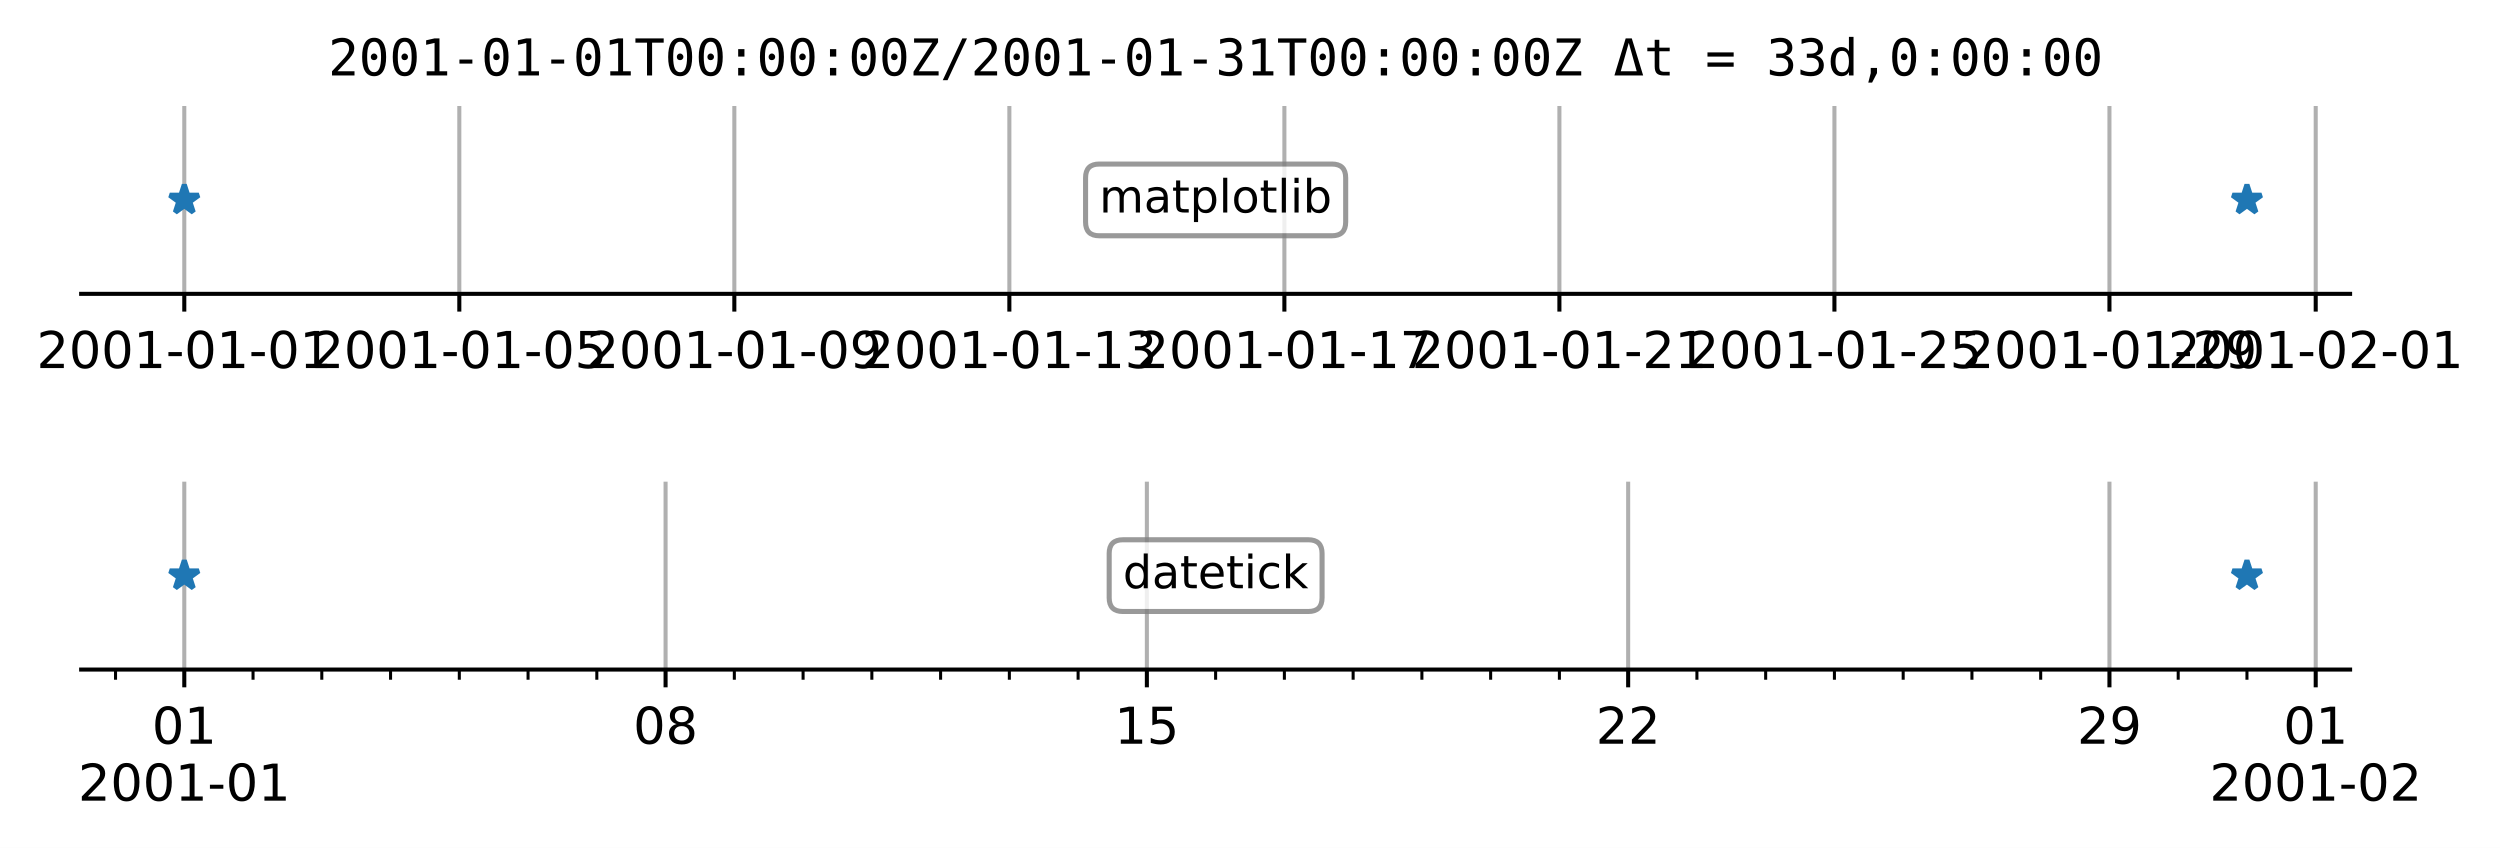
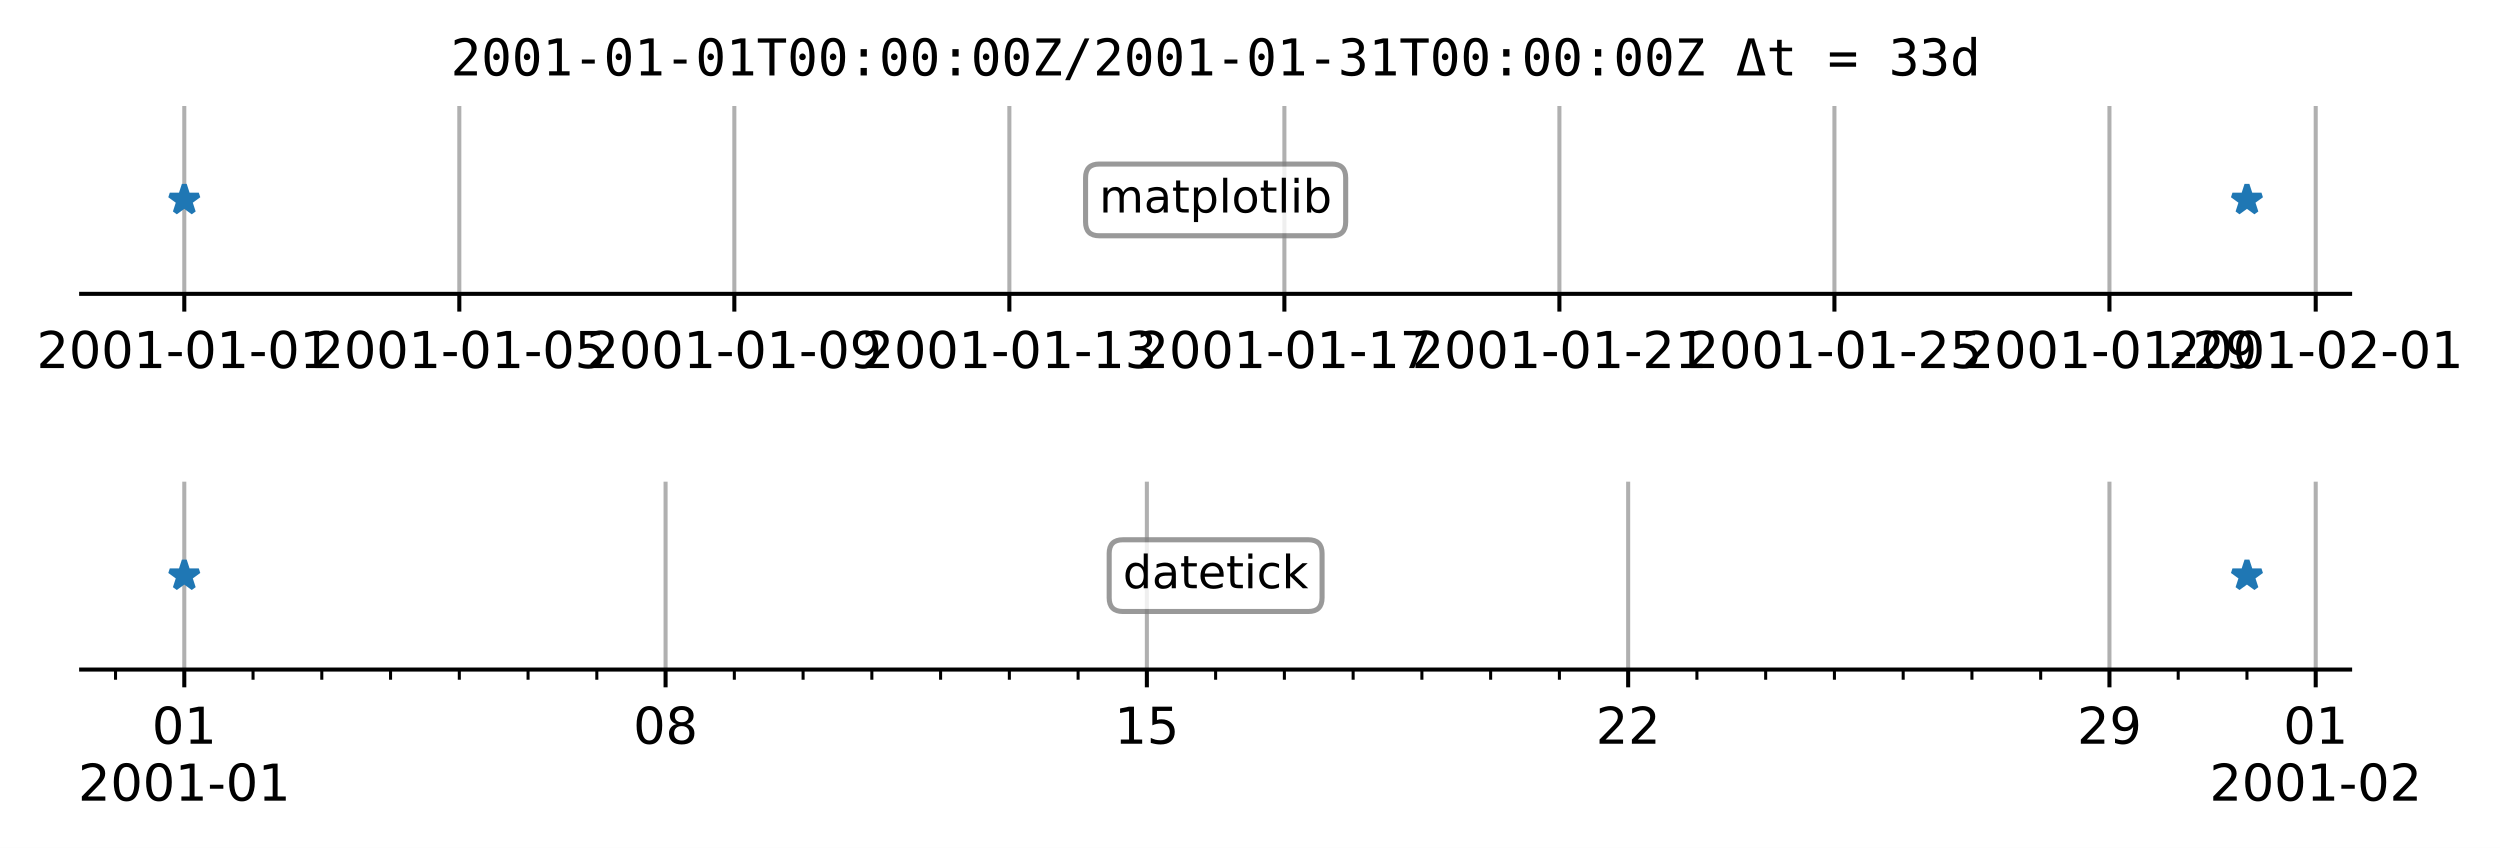
<svg xmlns="http://www.w3.org/2000/svg" xmlns:xlink="http://www.w3.org/1999/xlink" width="491.861pt" height="166.808pt" viewBox="0 0 491.861 166.808" version="1.1">
  <defs>
    <style type="text/css">*{stroke-linejoin: round; stroke-linecap: butt}</style>
  </defs>
  <g id="figure_1">
    <g id="patch_1">
      <path d="M 0 166.808  L 491.861 166.808  L 491.861 0  L 0 0  z " style="fill: #ffffff" />
    </g>
    <g id="axes_1">
      <g id="patch_2">
        <path d="M 15.967 57.812  L 462.367 57.812  L 462.367 20.852  L 15.967 20.852  z " style="fill: #ffffff" />
      </g>
      <g id="matplotlib.axis_1">
        <g id="xtick_1">
          <g id="line2d_1">
            <path d="M 36.258 57.812  L 36.258 20.852  " clip-path="url(#pfcc3a3c12f)" style="fill: none; stroke: #b0b0b0; stroke-width: 0.8; stroke-linecap: square" />
          </g>
          <g id="line2d_2">
            <defs>
              <path id="m1e6c41ab66" d="M 0 0  L 0 3.5  " style="stroke: #000000; stroke-width: 0.8" />
            </defs>
            <g>
              <use xlink:href="#m1e6c41ab66" x="36.258" y="57.812" style="stroke: #000000; stroke-width: 0.8" />
            </g>
          </g>
          <g id="text_1">
            <text style="font-size: 10px; font-family: 'DejaVu Sans', 'Bitstream Vera Sans', 'Computer Modern Sans Serif', 'Lucida Grande', 'Verdana', 'Geneva', 'Lucid', 'Arial', 'Helvetica', 'Avant Garde', sans-serif; text-anchor: middle" x="36.258" y="72.41" transform="rotate(-0 36.25781 72.41)">2001-01-01</text>
          </g>
        </g>
        <g id="xtick_2">
          <g id="line2d_3">
            <path d="M 90.367 57.812  L 90.367 20.852  " clip-path="url(#pfcc3a3c12f)" style="fill: none; stroke: #b0b0b0; stroke-width: 0.8; stroke-linecap: square" />
          </g>
          <g id="line2d_4">
            <g>
              <use xlink:href="#m1e6c41ab66" x="90.367" y="57.812" style="stroke: #000000; stroke-width: 0.8" />
            </g>
          </g>
          <g id="text_2">
            <text style="font-size: 10px; font-family: 'DejaVu Sans', 'Bitstream Vera Sans', 'Computer Modern Sans Serif', 'Lucida Grande', 'Verdana', 'Geneva', 'Lucid', 'Arial', 'Helvetica', 'Avant Garde', sans-serif; text-anchor: middle" x="90.367" y="72.41" transform="rotate(-0 90.3669 72.41)">2001-01-05</text>
          </g>
        </g>
        <g id="xtick_3">
          <g id="line2d_5">
            <path d="M 144.476 57.812  L 144.476 20.852  " clip-path="url(#pfcc3a3c12f)" style="fill: none; stroke: #b0b0b0; stroke-width: 0.8; stroke-linecap: square" />
          </g>
          <g id="line2d_6">
            <g>
              <use xlink:href="#m1e6c41ab66" x="144.476" y="57.812" style="stroke: #000000; stroke-width: 0.8" />
            </g>
          </g>
          <g id="text_3">
            <text style="font-size: 10px; font-family: 'DejaVu Sans', 'Bitstream Vera Sans', 'Computer Modern Sans Serif', 'Lucida Grande', 'Verdana', 'Geneva', 'Lucid', 'Arial', 'Helvetica', 'Avant Garde', sans-serif; text-anchor: middle" x="144.476" y="72.41" transform="rotate(-0 144.476 72.41)">2001-01-09</text>
          </g>
        </g>
        <g id="xtick_4">
          <g id="line2d_7">
            <path d="M 198.585 57.812  L 198.585 20.852  " clip-path="url(#pfcc3a3c12f)" style="fill: none; stroke: #b0b0b0; stroke-width: 0.8; stroke-linecap: square" />
          </g>
          <g id="line2d_8">
            <g>
              <use xlink:href="#m1e6c41ab66" x="198.585" y="57.812" style="stroke: #000000; stroke-width: 0.8" />
            </g>
          </g>
          <g id="text_4">
            <text style="font-size: 10px; font-family: 'DejaVu Sans', 'Bitstream Vera Sans', 'Computer Modern Sans Serif', 'Lucida Grande', 'Verdana', 'Geneva', 'Lucid', 'Arial', 'Helvetica', 'Avant Garde', sans-serif; text-anchor: middle" x="198.585" y="72.41" transform="rotate(-0 198.5851 72.41)">2001-01-13</text>
          </g>
        </g>
        <g id="xtick_5">
          <g id="line2d_9">
            <path d="M 252.694 57.812  L 252.694 20.852  " clip-path="url(#pfcc3a3c12f)" style="fill: none; stroke: #b0b0b0; stroke-width: 0.8; stroke-linecap: square" />
          </g>
          <g id="line2d_10">
            <g>
              <use xlink:href="#m1e6c41ab66" x="252.694" y="57.812" style="stroke: #000000; stroke-width: 0.8" />
            </g>
          </g>
          <g id="text_5">
            <text style="font-size: 10px; font-family: 'DejaVu Sans', 'Bitstream Vera Sans', 'Computer Modern Sans Serif', 'Lucida Grande', 'Verdana', 'Geneva', 'Lucid', 'Arial', 'Helvetica', 'Avant Garde', sans-serif; text-anchor: middle" x="252.694" y="72.41" transform="rotate(-0 252.6942 72.41)">2001-01-17</text>
          </g>
        </g>
        <g id="xtick_6">
          <g id="line2d_11">
            <path d="M 306.803 57.812  L 306.803 20.852  " clip-path="url(#pfcc3a3c12f)" style="fill: none; stroke: #b0b0b0; stroke-width: 0.8; stroke-linecap: square" />
          </g>
          <g id="line2d_12">
            <g>
              <use xlink:href="#m1e6c41ab66" x="306.803" y="57.812" style="stroke: #000000; stroke-width: 0.8" />
            </g>
          </g>
          <g id="text_6">
            <text style="font-size: 10px; font-family: 'DejaVu Sans', 'Bitstream Vera Sans', 'Computer Modern Sans Serif', 'Lucida Grande', 'Verdana', 'Geneva', 'Lucid', 'Arial', 'Helvetica', 'Avant Garde', sans-serif; text-anchor: middle" x="306.803" y="72.41" transform="rotate(-0 306.8033 72.41)">2001-01-21</text>
          </g>
        </g>
        <g id="xtick_7">
          <g id="line2d_13">
            <path d="M 360.912 57.812  L 360.912 20.852  " clip-path="url(#pfcc3a3c12f)" style="fill: none; stroke: #b0b0b0; stroke-width: 0.8; stroke-linecap: square" />
          </g>
          <g id="line2d_14">
            <g>
              <use xlink:href="#m1e6c41ab66" x="360.912" y="57.812" style="stroke: #000000; stroke-width: 0.8" />
            </g>
          </g>
          <g id="text_7">
            <text style="font-size: 10px; font-family: 'DejaVu Sans', 'Bitstream Vera Sans', 'Computer Modern Sans Serif', 'Lucida Grande', 'Verdana', 'Geneva', 'Lucid', 'Arial', 'Helvetica', 'Avant Garde', sans-serif; text-anchor: middle" x="360.912" y="72.41" transform="rotate(-0 360.9124 72.41)">2001-01-25</text>
          </g>
        </g>
        <g id="xtick_8">
          <g id="line2d_15">
            <path d="M 415.021 57.812  L 415.021 20.852  " clip-path="url(#pfcc3a3c12f)" style="fill: none; stroke: #b0b0b0; stroke-width: 0.8; stroke-linecap: square" />
          </g>
          <g id="line2d_16">
            <g>
              <use xlink:href="#m1e6c41ab66" x="415.021" y="57.812" style="stroke: #000000; stroke-width: 0.8" />
            </g>
          </g>
          <g id="text_8">
            <text style="font-size: 10px; font-family: 'DejaVu Sans', 'Bitstream Vera Sans', 'Computer Modern Sans Serif', 'Lucida Grande', 'Verdana', 'Geneva', 'Lucid', 'Arial', 'Helvetica', 'Avant Garde', sans-serif; text-anchor: middle" x="415.021" y="72.41" transform="rotate(-0 415.0214 72.41)">2001-01-29</text>
          </g>
        </g>
        <g id="xtick_9">
          <g id="line2d_17">
            <path d="M 455.603 57.812  L 455.603 20.852  " clip-path="url(#pfcc3a3c12f)" style="fill: none; stroke: #b0b0b0; stroke-width: 0.8; stroke-linecap: square" />
          </g>
          <g id="line2d_18">
            <g>
              <use xlink:href="#m1e6c41ab66" x="455.603" y="57.812" style="stroke: #000000; stroke-width: 0.8" />
            </g>
          </g>
          <g id="text_9">
            <text style="font-size: 10px; font-family: 'DejaVu Sans', 'Bitstream Vera Sans', 'Computer Modern Sans Serif', 'Lucida Grande', 'Verdana', 'Geneva', 'Lucid', 'Arial', 'Helvetica', 'Avant Garde', sans-serif; text-anchor: middle" x="455.603" y="72.41" transform="rotate(-0 455.6033 72.41)">2001-02-01</text>
          </g>
        </g>
      </g>
      <g id="line2d_19">
        <defs>
          <path id="maf42e94cd1" d="M 0 -3  L -0.674 -0.927  L -2.853 -0.927  L -1.09 0.354  L -1.763 2.427  L -0 1.146  L 1.763 2.427  L 1.09 0.354  L 2.853 -0.927  L 0.674 -0.927  z " style="stroke: #1f77b4; stroke-linejoin: bevel" />
        </defs>
        <g clip-path="url(#pfcc3a3c12f)">
          <use xlink:href="#maf42e94cd1" x="36.258" y="39.332" style="fill: #1f77b4; stroke: #1f77b4; stroke-linejoin: bevel" />
          <use xlink:href="#maf42e94cd1" x="442.076" y="39.332" style="fill: #1f77b4; stroke: #1f77b4; stroke-linejoin: bevel" />
        </g>
      </g>
      <g id="patch_3">
        <path d="M 15.967 57.812  L 462.367 57.812  " style="fill: none; stroke: #000000; stroke-width: 0.8; stroke-linejoin: miter; stroke-linecap: square" />
      </g>
      <g id="text_10">
        <g id="patch_4">
          <path d="M 216.28 46.387  L 262.054 46.387  Q 264.754 46.387 264.754 43.687  L 264.754 34.976  Q 264.754 32.276 262.054 32.276  L 216.28 32.276  Q 213.58 32.276 213.58 34.976  L 213.58 43.687  Q 213.58 46.387 216.28 46.387  z " style="fill: #ffffff; opacity: 0.8; stroke: #808080; stroke-linejoin: miter" />
        </g>
        <text style="font-size: 9px; font-family: 'DejaVu Sans', 'Bitstream Vera Sans', 'Computer Modern Sans Serif', 'Lucida Grande', 'Verdana', 'Geneva', 'Lucid', 'Arial', 'Helvetica', 'Avant Garde', sans-serif; text-anchor: middle" x="239.167" y="41.815" transform="rotate(-0 239.1669 41.815)">matplotlib</text>
      </g>
      <g id="text_11">
-         <text style="font-size: 10px; font-family: 'DejaVu Sans Mono', 'Bitstream Vera Sans Mono', 'Computer Modern Typewriter', 'Andale Mono', 'Nimbus Mono L', 'Courier New', 'Courier', 'Fixed', 'Terminal', monospace; text-anchor: middle" x="239.167" y="14.852" transform="rotate(-0 239.1669 14.85156)">2001-01-01T00:00:00Z/2001-01-31T00:00:00Z Δt = 33d,0:00:00</text>
+         <text style="font-size: 10px; font-family: 'DejaVu Sans Mono', 'Bitstream Vera Sans Mono', 'Computer Modern Typewriter', 'Andale Mono', 'Nimbus Mono L', 'Courier New', 'Courier', 'Fixed', 'Terminal', monospace; text-anchor: middle" x="239.167" y="14.852" transform="rotate(-0 239.1669 14.85156)">2001-01-01T00:00:00Z/2001-01-31T00:00:00Z Δt = 33d</text>
      </g>
    </g>
    <g id="axes_2">
      <g id="patch_5">
        <path d="M 15.967 131.732  L 462.367 131.732  L 462.367 94.772  L 15.967 94.772  z " style="fill: #ffffff" />
      </g>
      <g id="matplotlib.axis_2">
        <g id="xtick_10">
          <g id="line2d_20">
            <path d="M 36.258 131.732  L 36.258 94.772  " clip-path="url(#p2146f1d011)" style="fill: none; stroke: #b0b0b0; stroke-width: 0.8; stroke-linecap: square" />
          </g>
          <g id="line2d_21">
            <g>
              <use xlink:href="#m1e6c41ab66" x="36.258" y="131.732" style="stroke: #000000; stroke-width: 0.8" />
            </g>
          </g>
          <g id="text_12">
            <text style="font-size: 10px; font-family: 'DejaVu Sans', 'Bitstream Vera Sans', 'Computer Modern Sans Serif', 'Lucida Grande', 'Verdana', 'Geneva', 'Lucid', 'Arial', 'Helvetica', 'Avant Garde', sans-serif" transform="translate(29.89531 146.33)">01</text>
            <text style="font-size: 10px; font-family: 'DejaVu Sans', 'Bitstream Vera Sans', 'Computer Modern Sans Serif', 'Lucida Grande', 'Verdana', 'Geneva', 'Lucid', 'Arial', 'Helvetica', 'Avant Garde', sans-serif" transform="translate(15.36641 157.5278)">2001-01</text>
          </g>
        </g>
        <g id="xtick_11">
          <g id="line2d_22">
            <path d="M 130.949 131.732  L 130.949 94.772  " clip-path="url(#p2146f1d011)" style="fill: none; stroke: #b0b0b0; stroke-width: 0.8; stroke-linecap: square" />
          </g>
          <g id="line2d_23">
            <g>
              <use xlink:href="#m1e6c41ab66" x="130.949" y="131.732" style="stroke: #000000; stroke-width: 0.8" />
            </g>
          </g>
          <g id="text_13">
            <text style="font-size: 10px; font-family: 'DejaVu Sans', 'Bitstream Vera Sans', 'Computer Modern Sans Serif', 'Lucida Grande', 'Verdana', 'Geneva', 'Lucid', 'Arial', 'Helvetica', 'Avant Garde', sans-serif; text-anchor: middle" x="130.949" y="146.33" transform="rotate(-0 130.9487 146.33)">08</text>
          </g>
        </g>
        <g id="xtick_12">
          <g id="line2d_24">
            <path d="M 225.64 131.732  L 225.64 94.772  " clip-path="url(#p2146f1d011)" style="fill: none; stroke: #b0b0b0; stroke-width: 0.8; stroke-linecap: square" />
          </g>
          <g id="line2d_25">
            <g>
              <use xlink:href="#m1e6c41ab66" x="225.64" y="131.732" style="stroke: #000000; stroke-width: 0.8" />
            </g>
          </g>
          <g id="text_14">
            <text style="font-size: 10px; font-family: 'DejaVu Sans', 'Bitstream Vera Sans', 'Computer Modern Sans Serif', 'Lucida Grande', 'Verdana', 'Geneva', 'Lucid', 'Arial', 'Helvetica', 'Avant Garde', sans-serif; text-anchor: middle" x="225.64" y="146.33" transform="rotate(-0 225.6396 146.33)">15</text>
          </g>
        </g>
        <g id="xtick_13">
          <g id="line2d_26">
            <path d="M 320.331 131.732  L 320.331 94.772  " clip-path="url(#p2146f1d011)" style="fill: none; stroke: #b0b0b0; stroke-width: 0.8; stroke-linecap: square" />
          </g>
          <g id="line2d_27">
            <g>
              <use xlink:href="#m1e6c41ab66" x="320.331" y="131.732" style="stroke: #000000; stroke-width: 0.8" />
            </g>
          </g>
          <g id="text_15">
            <text style="font-size: 10px; font-family: 'DejaVu Sans', 'Bitstream Vera Sans', 'Computer Modern Sans Serif', 'Lucida Grande', 'Verdana', 'Geneva', 'Lucid', 'Arial', 'Helvetica', 'Avant Garde', sans-serif; text-anchor: middle" x="320.331" y="146.33" transform="rotate(-0 320.3305 146.33)">22</text>
          </g>
        </g>
        <g id="xtick_14">
          <g id="line2d_28">
            <path d="M 415.021 131.732  L 415.021 94.772  " clip-path="url(#p2146f1d011)" style="fill: none; stroke: #b0b0b0; stroke-width: 0.8; stroke-linecap: square" />
          </g>
          <g id="line2d_29">
            <g>
              <use xlink:href="#m1e6c41ab66" x="415.021" y="131.732" style="stroke: #000000; stroke-width: 0.8" />
            </g>
          </g>
          <g id="text_16">
            <text style="font-size: 10px; font-family: 'DejaVu Sans', 'Bitstream Vera Sans', 'Computer Modern Sans Serif', 'Lucida Grande', 'Verdana', 'Geneva', 'Lucid', 'Arial', 'Helvetica', 'Avant Garde', sans-serif; text-anchor: middle" x="415.021" y="146.33" transform="rotate(-0 415.0214 146.33)">29</text>
          </g>
        </g>
        <g id="xtick_15">
          <g id="line2d_30">
            <path d="M 455.603 131.732  L 455.603 94.772  " clip-path="url(#p2146f1d011)" style="fill: none; stroke: #b0b0b0; stroke-width: 0.8; stroke-linecap: square" />
          </g>
          <g id="line2d_31">
            <g>
              <use xlink:href="#m1e6c41ab66" x="455.603" y="131.732" style="stroke: #000000; stroke-width: 0.8" />
            </g>
          </g>
          <g id="text_17">
            <text style="font-size: 10px; font-family: 'DejaVu Sans', 'Bitstream Vera Sans', 'Computer Modern Sans Serif', 'Lucida Grande', 'Verdana', 'Geneva', 'Lucid', 'Arial', 'Helvetica', 'Avant Garde', sans-serif" transform="translate(449.2408 146.33)">01</text>
            <text style="font-size: 10px; font-family: 'DejaVu Sans', 'Bitstream Vera Sans', 'Computer Modern Sans Serif', 'Lucida Grande', 'Verdana', 'Geneva', 'Lucid', 'Arial', 'Helvetica', 'Avant Garde', sans-serif" transform="translate(434.7119 157.5278)">2001-02</text>
          </g>
        </g>
        <g id="xtick_16">
          <g id="line2d_32">
            <defs>
              <path id="m7da8c832f9" d="M 0 0  L 0 2  " style="stroke: #000000; stroke-width: 0.6" />
            </defs>
            <g>
              <use xlink:href="#m7da8c832f9" x="22.731" y="131.732" style="stroke: #000000; stroke-width: 0.6" />
            </g>
          </g>
        </g>
        <g id="xtick_17">
          <g id="line2d_33">
            <g>
              <use xlink:href="#m7da8c832f9" x="49.785" y="131.732" style="stroke: #000000; stroke-width: 0.6" />
            </g>
          </g>
        </g>
        <g id="xtick_18">
          <g id="line2d_34">
            <g>
              <use xlink:href="#m7da8c832f9" x="63.312" y="131.732" style="stroke: #000000; stroke-width: 0.6" />
            </g>
          </g>
        </g>
        <g id="xtick_19">
          <g id="line2d_35">
            <g>
              <use xlink:href="#m7da8c832f9" x="76.84" y="131.732" style="stroke: #000000; stroke-width: 0.6" />
            </g>
          </g>
        </g>
        <g id="xtick_20">
          <g id="line2d_36">
            <g>
              <use xlink:href="#m7da8c832f9" x="90.367" y="131.732" style="stroke: #000000; stroke-width: 0.6" />
            </g>
          </g>
        </g>
        <g id="xtick_21">
          <g id="line2d_37">
            <g>
              <use xlink:href="#m7da8c832f9" x="103.894" y="131.732" style="stroke: #000000; stroke-width: 0.6" />
            </g>
          </g>
        </g>
        <g id="xtick_22">
          <g id="line2d_38">
            <g>
              <use xlink:href="#m7da8c832f9" x="117.421" y="131.732" style="stroke: #000000; stroke-width: 0.6" />
            </g>
          </g>
        </g>
        <g id="xtick_23">
          <g id="line2d_39">
            <g>
              <use xlink:href="#m7da8c832f9" x="144.476" y="131.732" style="stroke: #000000; stroke-width: 0.6" />
            </g>
          </g>
        </g>
        <g id="xtick_24">
          <g id="line2d_40">
            <g>
              <use xlink:href="#m7da8c832f9" x="158.003" y="131.732" style="stroke: #000000; stroke-width: 0.6" />
            </g>
          </g>
        </g>
        <g id="xtick_25">
          <g id="line2d_41">
            <g>
              <use xlink:href="#m7da8c832f9" x="171.531" y="131.732" style="stroke: #000000; stroke-width: 0.6" />
            </g>
          </g>
        </g>
        <g id="xtick_26">
          <g id="line2d_42">
            <g>
              <use xlink:href="#m7da8c832f9" x="185.058" y="131.732" style="stroke: #000000; stroke-width: 0.6" />
            </g>
          </g>
        </g>
        <g id="xtick_27">
          <g id="line2d_43">
            <g>
              <use xlink:href="#m7da8c832f9" x="198.585" y="131.732" style="stroke: #000000; stroke-width: 0.6" />
            </g>
          </g>
        </g>
        <g id="xtick_28">
          <g id="line2d_44">
            <g>
              <use xlink:href="#m7da8c832f9" x="212.112" y="131.732" style="stroke: #000000; stroke-width: 0.6" />
            </g>
          </g>
        </g>
        <g id="xtick_29">
          <g id="line2d_45">
            <g>
              <use xlink:href="#m7da8c832f9" x="239.167" y="131.732" style="stroke: #000000; stroke-width: 0.6" />
            </g>
          </g>
        </g>
        <g id="xtick_30">
          <g id="line2d_46">
            <g>
              <use xlink:href="#m7da8c832f9" x="252.694" y="131.732" style="stroke: #000000; stroke-width: 0.6" />
            </g>
          </g>
        </g>
        <g id="xtick_31">
          <g id="line2d_47">
            <g>
              <use xlink:href="#m7da8c832f9" x="266.221" y="131.732" style="stroke: #000000; stroke-width: 0.6" />
            </g>
          </g>
        </g>
        <g id="xtick_32">
          <g id="line2d_48">
            <g>
              <use xlink:href="#m7da8c832f9" x="279.749" y="131.732" style="stroke: #000000; stroke-width: 0.6" />
            </g>
          </g>
        </g>
        <g id="xtick_33">
          <g id="line2d_49">
            <g>
              <use xlink:href="#m7da8c832f9" x="293.276" y="131.732" style="stroke: #000000; stroke-width: 0.6" />
            </g>
          </g>
        </g>
        <g id="xtick_34">
          <g id="line2d_50">
            <g>
              <use xlink:href="#m7da8c832f9" x="306.803" y="131.732" style="stroke: #000000; stroke-width: 0.6" />
            </g>
          </g>
        </g>
        <g id="xtick_35">
          <g id="line2d_51">
            <g>
              <use xlink:href="#m7da8c832f9" x="333.858" y="131.732" style="stroke: #000000; stroke-width: 0.6" />
            </g>
          </g>
        </g>
        <g id="xtick_36">
          <g id="line2d_52">
            <g>
              <use xlink:href="#m7da8c832f9" x="347.385" y="131.732" style="stroke: #000000; stroke-width: 0.6" />
            </g>
          </g>
        </g>
        <g id="xtick_37">
          <g id="line2d_53">
            <g>
              <use xlink:href="#m7da8c832f9" x="360.912" y="131.732" style="stroke: #000000; stroke-width: 0.6" />
            </g>
          </g>
        </g>
        <g id="xtick_38">
          <g id="line2d_54">
            <g>
              <use xlink:href="#m7da8c832f9" x="374.44" y="131.732" style="stroke: #000000; stroke-width: 0.6" />
            </g>
          </g>
        </g>
        <g id="xtick_39">
          <g id="line2d_55">
            <g>
              <use xlink:href="#m7da8c832f9" x="387.967" y="131.732" style="stroke: #000000; stroke-width: 0.6" />
            </g>
          </g>
        </g>
        <g id="xtick_40">
          <g id="line2d_56">
            <g>
              <use xlink:href="#m7da8c832f9" x="401.494" y="131.732" style="stroke: #000000; stroke-width: 0.6" />
            </g>
          </g>
        </g>
        <g id="xtick_41">
          <g id="line2d_57">
            <g>
              <use xlink:href="#m7da8c832f9" x="428.549" y="131.732" style="stroke: #000000; stroke-width: 0.6" />
            </g>
          </g>
        </g>
        <g id="xtick_42">
          <g id="line2d_58">
            <g>
              <use xlink:href="#m7da8c832f9" x="442.076" y="131.732" style="stroke: #000000; stroke-width: 0.6" />
            </g>
          </g>
        </g>
      </g>
      <g id="line2d_59">
        <g clip-path="url(#p2146f1d011)">
          <use xlink:href="#maf42e94cd1" x="36.258" y="113.252" style="fill: #1f77b4; stroke: #1f77b4; stroke-linejoin: bevel" />
          <use xlink:href="#maf42e94cd1" x="442.076" y="113.252" style="fill: #1f77b4; stroke: #1f77b4; stroke-linejoin: bevel" />
        </g>
      </g>
      <g id="patch_6">
        <path d="M 15.967 131.732  L 462.367 131.732  " style="fill: none; stroke: #000000; stroke-width: 0.8; stroke-linejoin: miter; stroke-linecap: square" />
      </g>
      <g id="text_18">
        <g id="patch_7">
          <path d="M 220.925 120.307  L 257.409 120.307  Q 260.109 120.307 260.109 117.607  L 260.109 108.896  Q 260.109 106.196 257.409 106.196  L 220.925 106.196  Q 218.225 106.196 218.225 108.896  L 218.225 117.607  Q 218.225 120.307 220.925 120.307  z " style="fill: #ffffff; opacity: 0.8; stroke: #808080; stroke-linejoin: miter" />
        </g>
        <text style="font-size: 9px; font-family: 'DejaVu Sans', 'Bitstream Vera Sans', 'Computer Modern Sans Serif', 'Lucida Grande', 'Verdana', 'Geneva', 'Lucid', 'Arial', 'Helvetica', 'Avant Garde', sans-serif; text-anchor: middle" x="239.167" y="115.735" transform="rotate(-0 239.1669 115.735)">datetick</text>
      </g>
    </g>
  </g>
  <defs>
    <clipPath id="pfcc3a3c12f">
      <rect x="15.967" y="20.852" width="446.4" height="36.96" />
    </clipPath>
    <clipPath id="p2146f1d011">
      <rect x="15.967" y="94.772" width="446.4" height="36.96" />
    </clipPath>
  </defs>
</svg>
